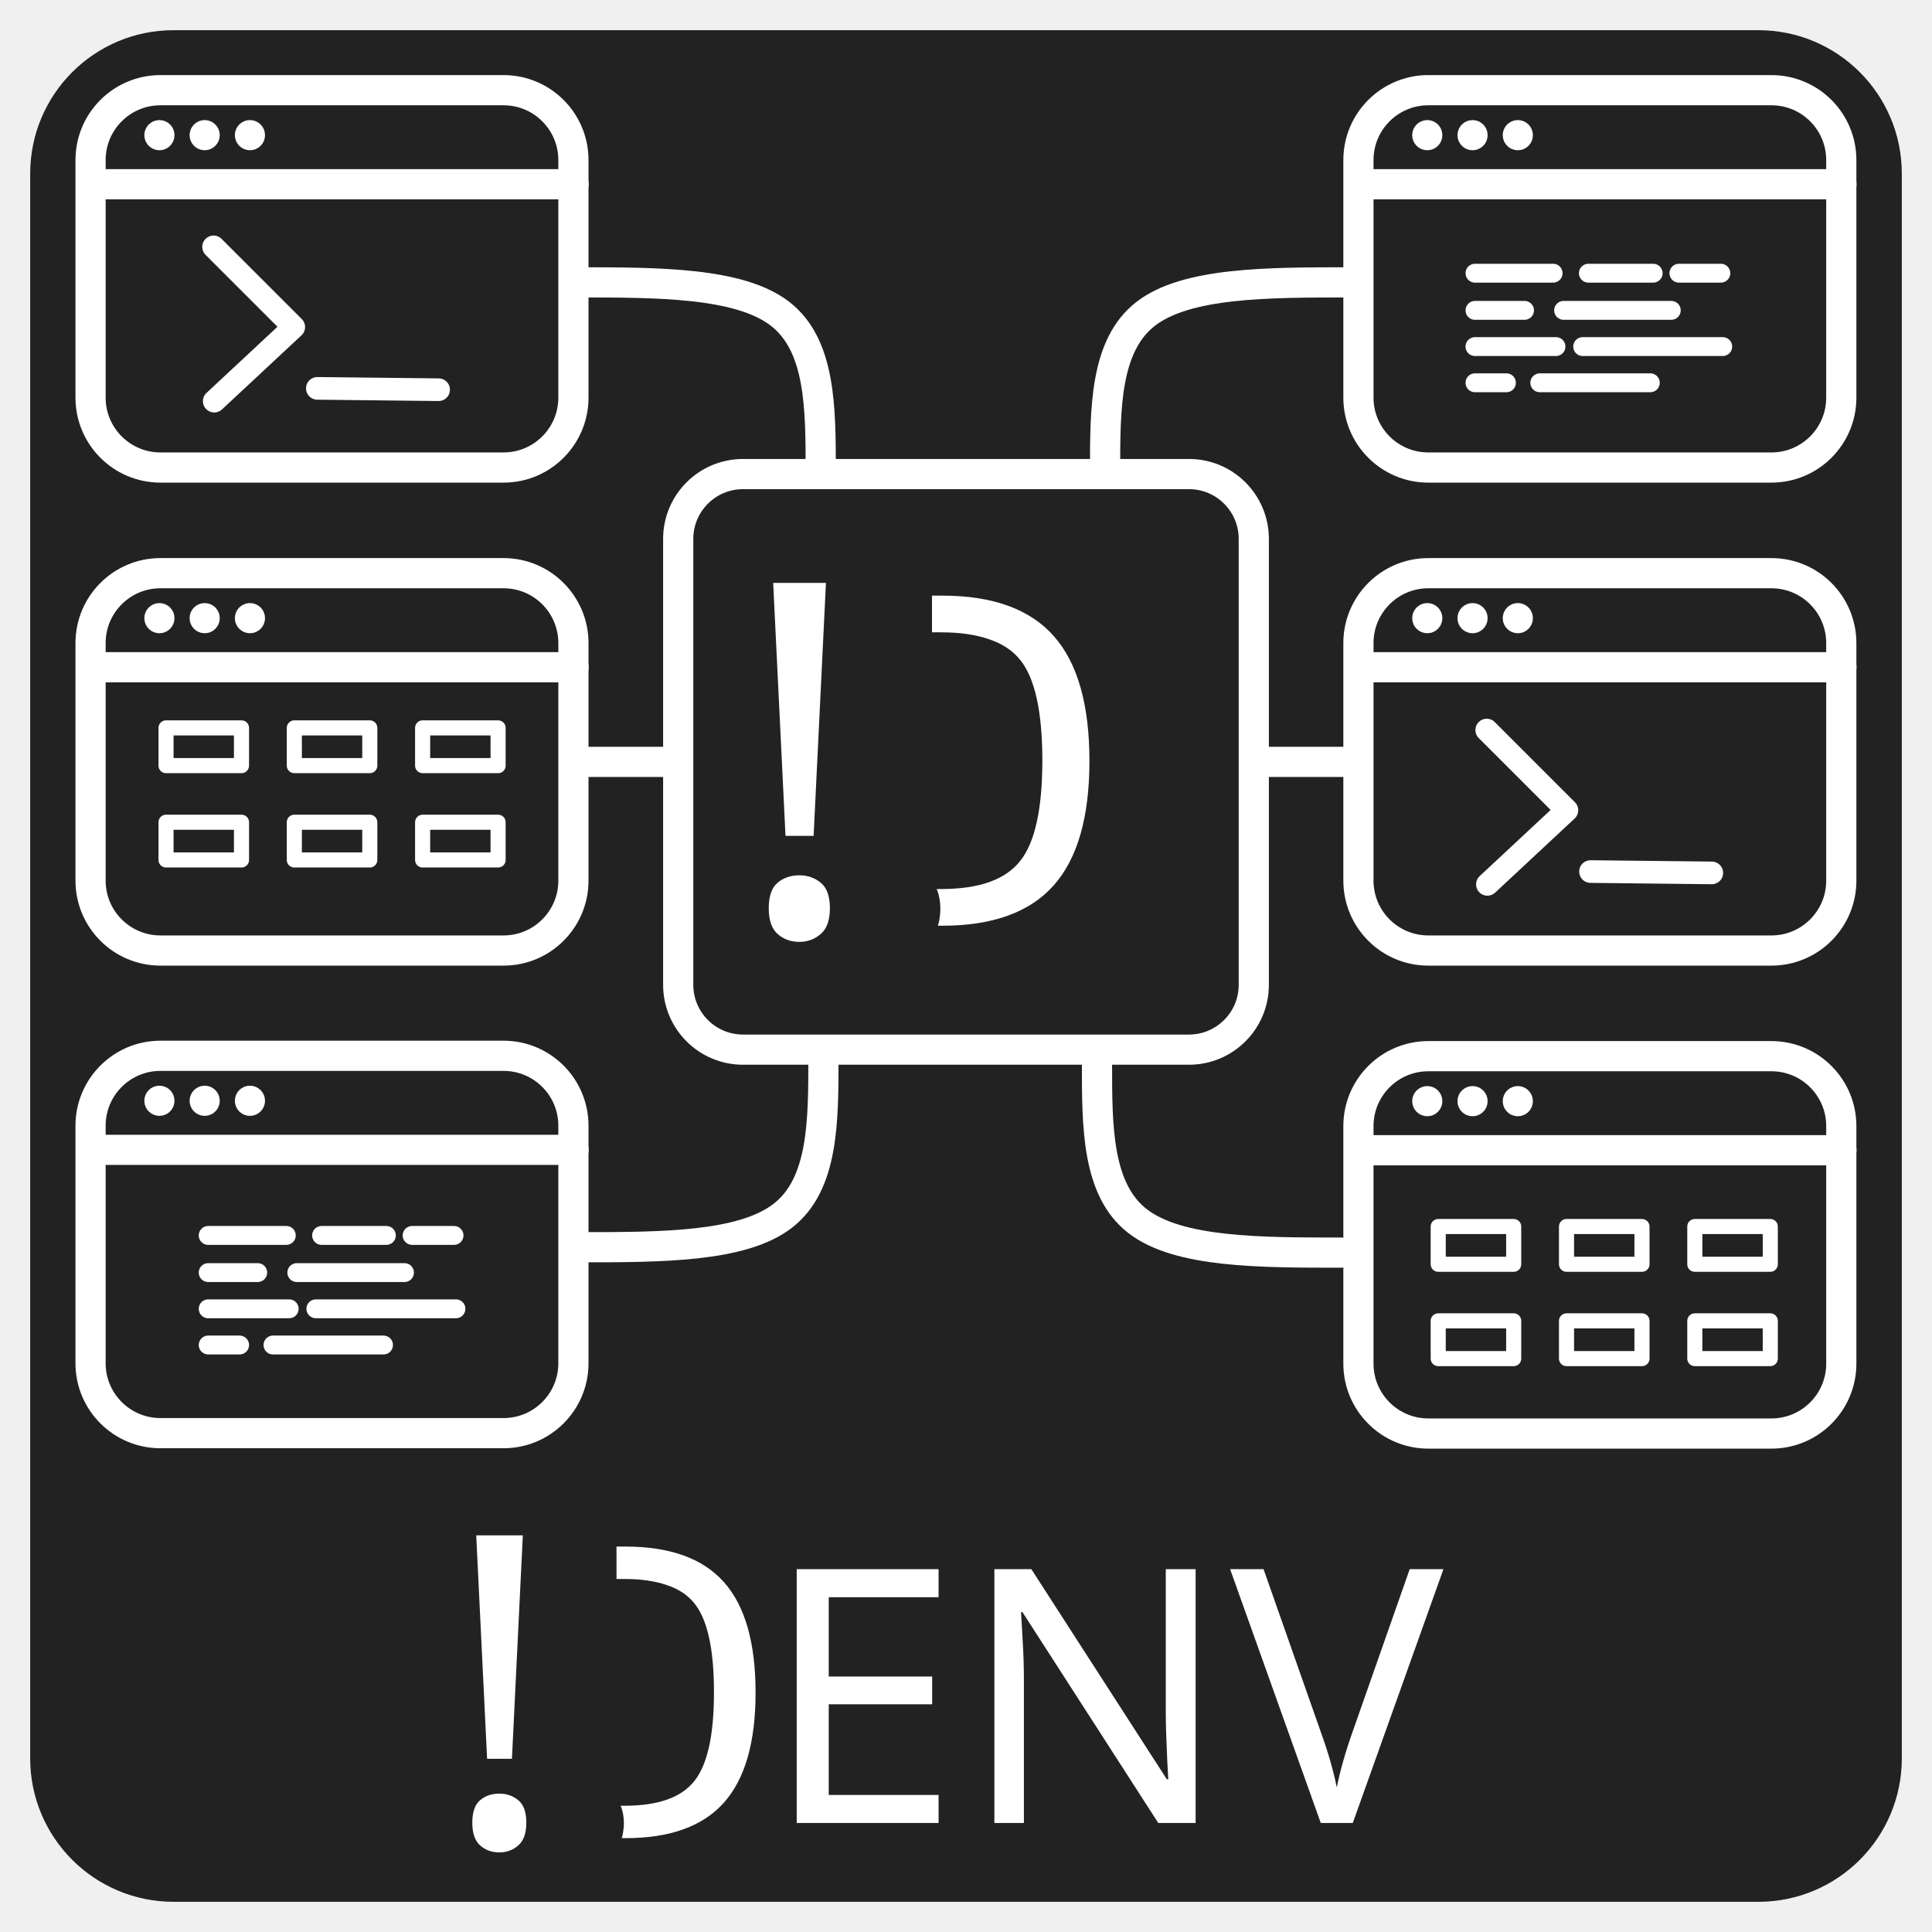
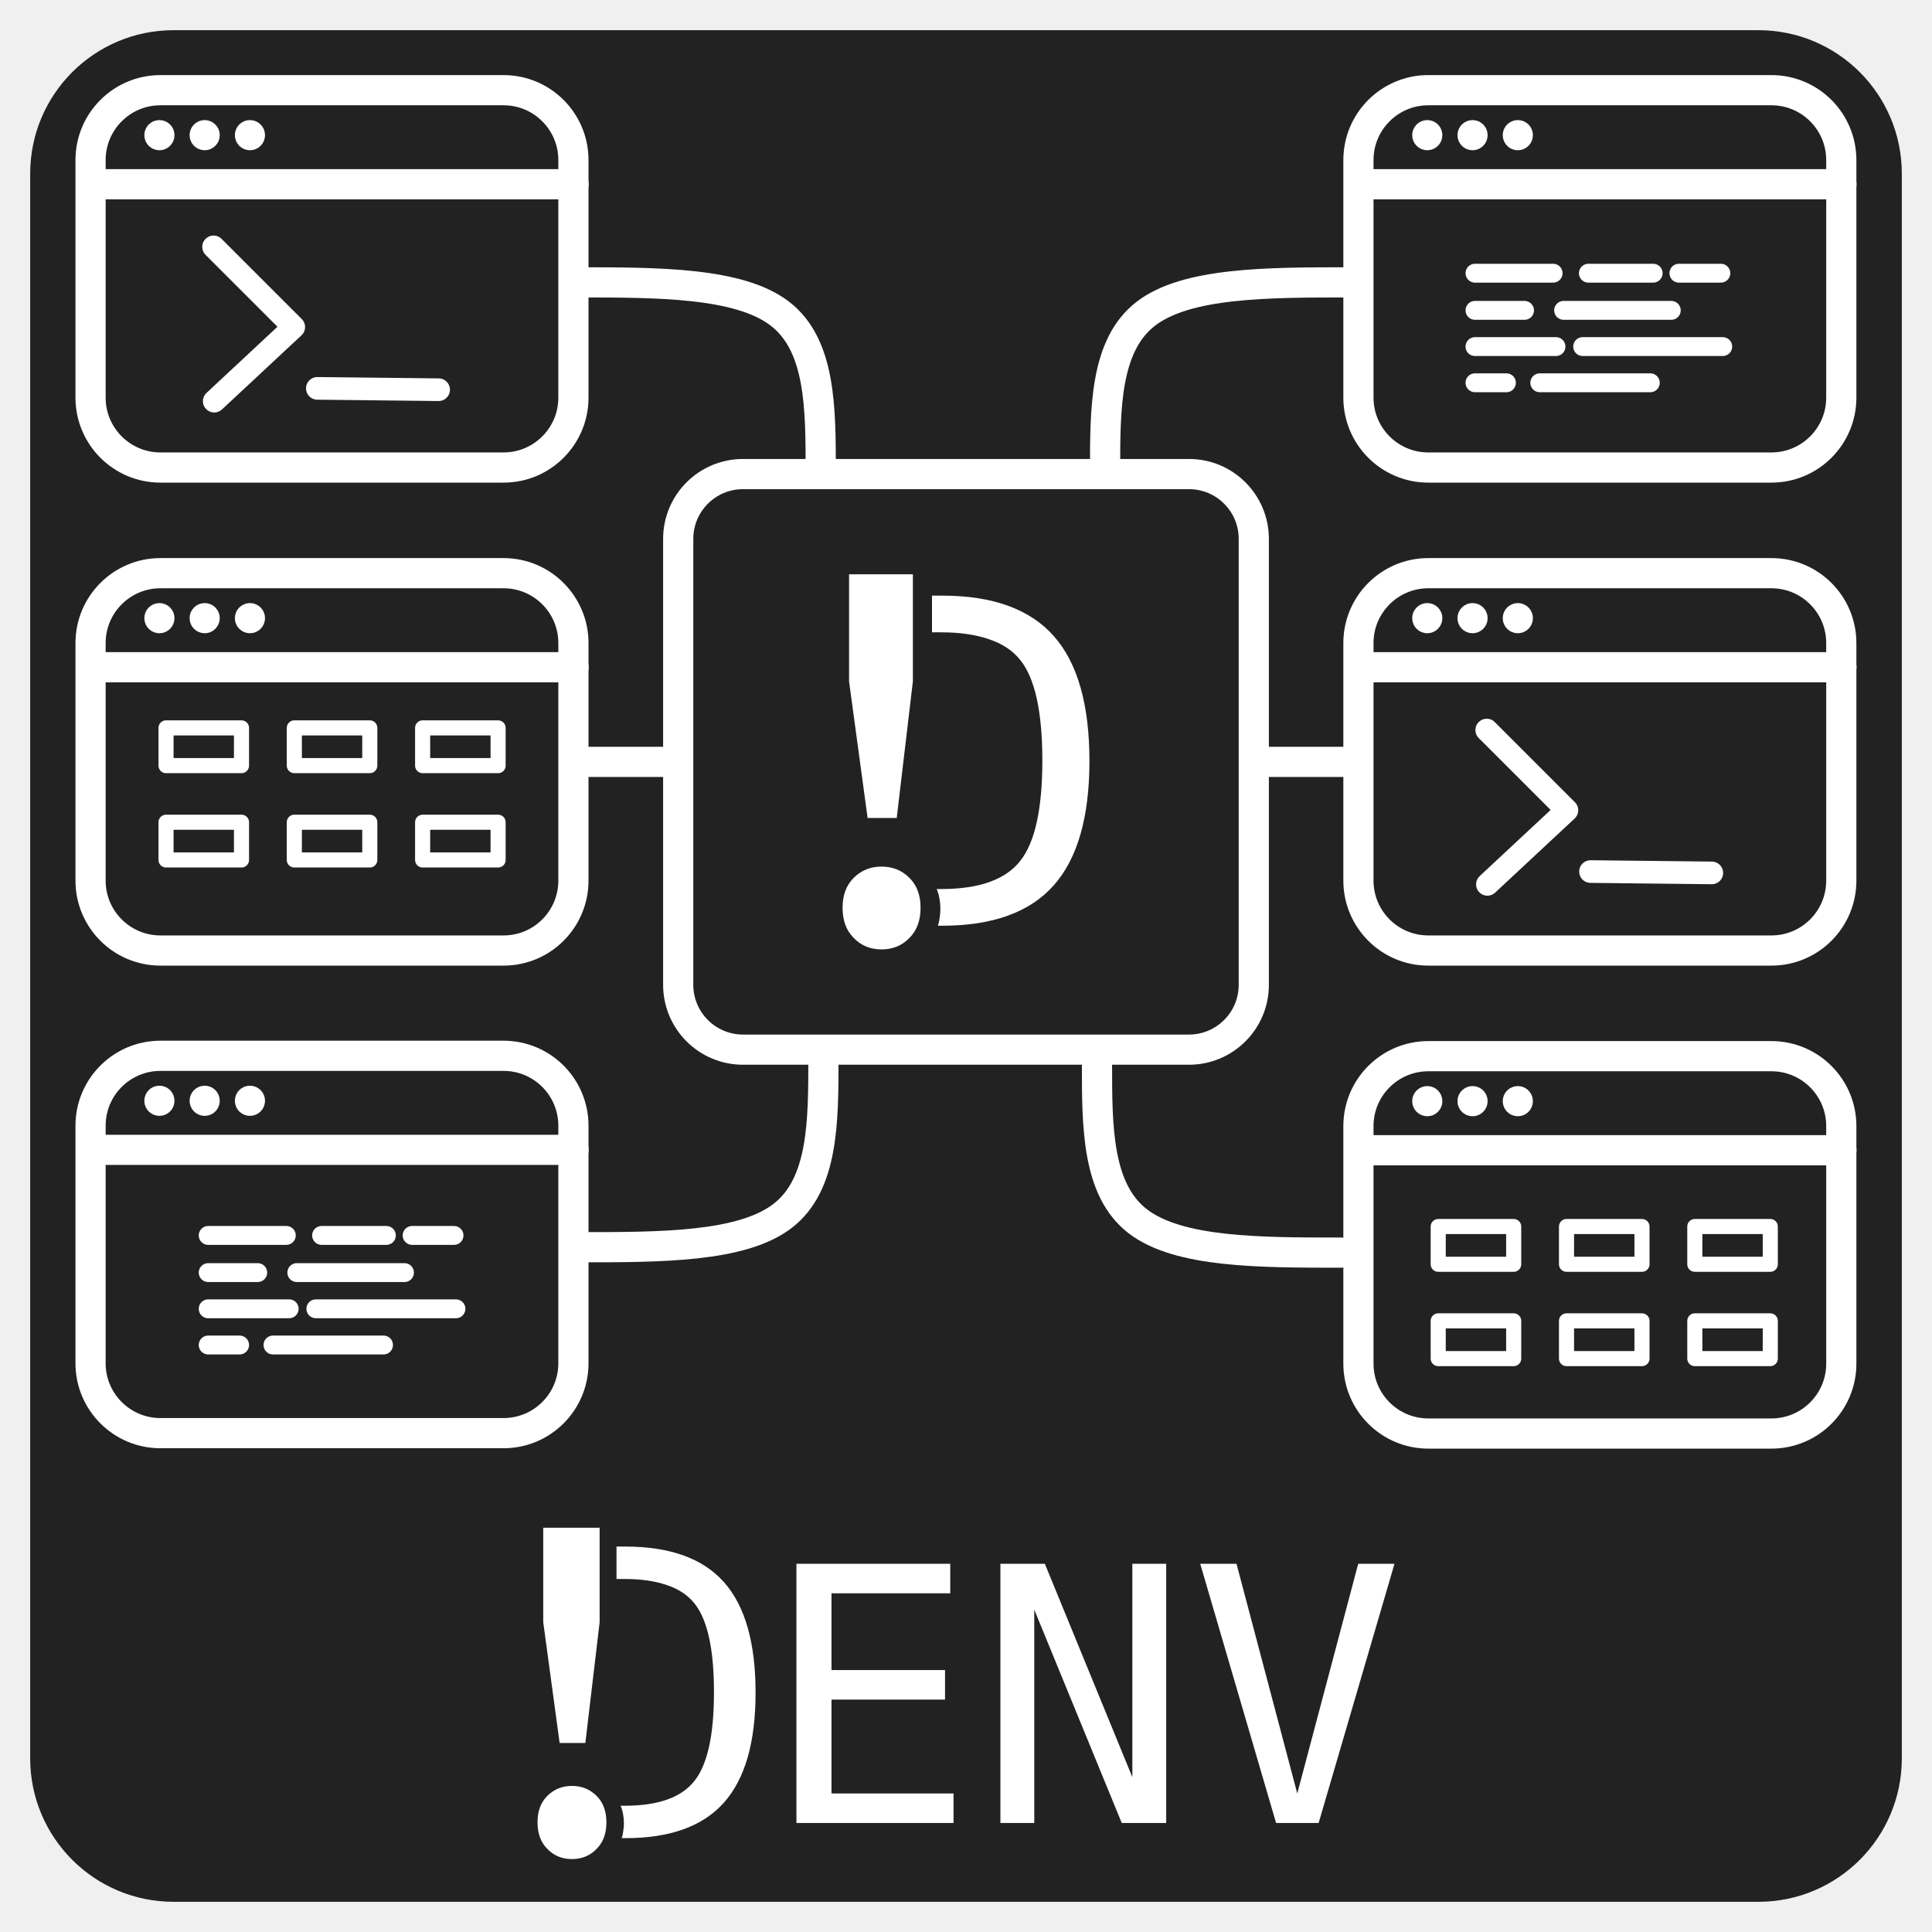
<svg xmlns="http://www.w3.org/2000/svg" width="512" height="512" viewBox="0 0 512 512" version="1.1" id="svg1">
  <defs id="defs1">
    </defs>
  <g id="layer1">
    <rect style="fill:#222222;fill-opacity:1;fill-rule:evenodd;stroke:#222222;stroke-width:16;stroke-linejoin:round;stroke-dasharray:none;stroke-opacity:1" id="rect180" width="480" height="480" x="16" y="16" ry="30" />
    <g id="g67" transform="translate(19.9995,19.90059)">
      <g id="g66">
        <g id="g60" transform="matrix(0.9997141,0,0,1.000011,-166.7008,-193.6861)">
          <rect style="fill:none;fill-rule:evenodd;stroke:#ffffff;stroke-width:8;stroke-dasharray:none;stroke-opacity:1" id="rect1" width="128" height="100" x="170.749" y="197.683" ry="18.521" />
          <path style="fill:none;stroke:#ffffff;stroke-width:8;stroke-linecap:round;stroke-linejoin:round;stroke-dasharray:none;stroke-opacity:1" d="m 171.584,222.605 c 42.401,0 84.802,0 127.203,0" id="path1" />
          <circle style="fill:none;fill-opacity:1;stroke:#ffffff;stroke-width:4;stroke-linecap:round;stroke-linejoin:round;stroke-dasharray:none;stroke-opacity:1" id="path2" cx="189" cy="209.602" r="2" />
          <circle style="fill:none;fill-opacity:1;stroke:#ffffff;stroke-width:4;stroke-linecap:round;stroke-linejoin:round;stroke-dasharray:none;stroke-opacity:1" id="path2-5" cx="201" cy="209.602" r="2" />
          <circle style="fill:none;fill-opacity:1;stroke:#ffffff;stroke-width:4;stroke-linecap:round;stroke-linejoin:round;stroke-dasharray:none;stroke-opacity:1" id="path2-5-2" cx="213" cy="209.602" r="2" />
        </g>
      </g>
    </g>
    <g id="g87" transform="translate(19.9995,147.9002)">
      <g id="g86">
        <g id="g85" transform="matrix(0.9997141,0,0,1.000011,-166.7008,-193.6861)">
          <rect style="fill:none;fill-rule:evenodd;stroke:#ffffff;stroke-width:8;stroke-dasharray:none;stroke-opacity:1" id="rect83" width="128" height="100" x="170.749" y="197.683" ry="18.521" />
          <path style="fill:none;stroke:#ffffff;stroke-width:8;stroke-linecap:round;stroke-linejoin:round;stroke-dasharray:none;stroke-opacity:1" d="m 171.584,222.605 c 42.401,0 84.802,0 127.203,0" id="path83" />
          <circle style="fill:none;fill-opacity:1;stroke:#ffffff;stroke-width:4;stroke-linecap:round;stroke-linejoin:round;stroke-dasharray:none;stroke-opacity:1" id="circle83" cx="189" cy="209.602" r="2" />
          <circle style="fill:none;fill-opacity:1;stroke:#ffffff;stroke-width:4;stroke-linecap:round;stroke-linejoin:round;stroke-dasharray:none;stroke-opacity:1" id="circle84" cx="201" cy="209.602" r="2" />
          <circle style="fill:none;fill-opacity:1;stroke:#ffffff;stroke-width:4;stroke-linecap:round;stroke-linejoin:round;stroke-dasharray:none;stroke-opacity:1" id="circle85" cx="213" cy="209.602" r="2" />
        </g>
      </g>
    </g>
    <g id="g92" transform="matrix(1.000001,0,0,0.9999999,19.99941,275.8002)">
      <g id="g91">
        <g id="g90" transform="matrix(0.9997141,0,0,1.000011,-166.7008,-193.6861)">
          <rect style="fill:none;fill-rule:evenodd;stroke:#ffffff;stroke-width:8;stroke-dasharray:none;stroke-opacity:1" id="rect88" width="128" height="100" x="170.749" y="197.683" ry="18.521" />
          <path style="fill:none;stroke:#ffffff;stroke-width:8;stroke-linecap:round;stroke-linejoin:round;stroke-dasharray:none;stroke-opacity:1" d="m 171.584,222.605 c 42.401,0 84.802,0 127.203,0" id="path88" />
          <circle style="fill:none;fill-opacity:1;stroke:#ffffff;stroke-width:4;stroke-linecap:round;stroke-linejoin:round;stroke-dasharray:none;stroke-opacity:1" id="circle88" cx="189" cy="209.602" r="2" />
          <circle style="fill:none;fill-opacity:1;stroke:#ffffff;stroke-width:4;stroke-linecap:round;stroke-linejoin:round;stroke-dasharray:none;stroke-opacity:1" id="circle89" cx="201" cy="209.602" r="2" />
          <circle style="fill:none;fill-opacity:1;stroke:#ffffff;stroke-width:4;stroke-linecap:round;stroke-linejoin:round;stroke-dasharray:none;stroke-opacity:1" id="circle90" cx="213" cy="209.602" r="2" />
        </g>
      </g>
    </g>
    <g id="g116" transform="translate(355.9995,19.90059)">
      <g id="g115">
        <g id="g114" transform="matrix(0.9997141,0,0,1.000011,-166.7008,-193.6861)">
          <rect style="fill:none;fill-rule:evenodd;stroke:#ffffff;stroke-width:8;stroke-dasharray:none;stroke-opacity:1" id="rect112" width="128" height="100" x="170.749" y="197.683" ry="18.521" />
          <path style="fill:none;stroke:#ffffff;stroke-width:8;stroke-linecap:round;stroke-linejoin:round;stroke-dasharray:none;stroke-opacity:1" d="m 171.584,222.605 c 42.401,0 84.802,0 127.203,0" id="path112" />
          <circle style="fill:none;fill-opacity:1;stroke:#ffffff;stroke-width:4;stroke-linecap:round;stroke-linejoin:round;stroke-dasharray:none;stroke-opacity:1" id="circle112" cx="189" cy="209.602" r="2" />
          <circle style="fill:none;fill-opacity:1;stroke:#ffffff;stroke-width:4;stroke-linecap:round;stroke-linejoin:round;stroke-dasharray:none;stroke-opacity:1" id="circle113" cx="201" cy="209.602" r="2" />
          <circle style="fill:none;fill-opacity:1;stroke:#ffffff;stroke-width:4;stroke-linecap:round;stroke-linejoin:round;stroke-dasharray:none;stroke-opacity:1" id="circle114" cx="213" cy="209.602" r="2" />
        </g>
      </g>
    </g>
    <g id="g120" transform="translate(355.9995,147.9002)">
      <g id="g119">
        <g id="g118" transform="matrix(0.9997141,0,0,1.000011,-166.7008,-193.6861)">
          <rect style="fill:none;fill-rule:evenodd;stroke:#ffffff;stroke-width:8;stroke-dasharray:none;stroke-opacity:1" id="rect116" width="128" height="100" x="170.749" y="197.683" ry="18.521" />
          <path style="fill:none;stroke:#ffffff;stroke-width:8;stroke-linecap:round;stroke-linejoin:round;stroke-dasharray:none;stroke-opacity:1" d="m 171.584,222.605 c 42.401,0 84.802,0 127.203,0" id="path116" />
          <circle style="fill:none;fill-opacity:1;stroke:#ffffff;stroke-width:4;stroke-linecap:round;stroke-linejoin:round;stroke-dasharray:none;stroke-opacity:1" id="circle116" cx="189" cy="209.602" r="2" />
          <circle style="fill:none;fill-opacity:1;stroke:#ffffff;stroke-width:4;stroke-linecap:round;stroke-linejoin:round;stroke-dasharray:none;stroke-opacity:1" id="circle117" cx="201" cy="209.602" r="2" />
          <circle style="fill:none;fill-opacity:1;stroke:#ffffff;stroke-width:4;stroke-linecap:round;stroke-linejoin:round;stroke-dasharray:none;stroke-opacity:1" id="circle118" cx="213" cy="209.602" r="2" />
        </g>
      </g>
    </g>
    <g id="g124" transform="matrix(1.000001,0,0,0.9999999,355.9994,275.9002)">
      <g id="g123">
        <g id="g122" transform="matrix(0.9997141,0,0,1.000011,-166.7008,-193.6861)">
          <rect style="fill:none;fill-rule:evenodd;stroke:#ffffff;stroke-width:8;stroke-dasharray:none;stroke-opacity:1" id="rect120" width="128" height="100" x="170.749" y="197.683" ry="18.521" />
          <path style="fill:none;stroke:#ffffff;stroke-width:8;stroke-linecap:round;stroke-linejoin:round;stroke-dasharray:none;stroke-opacity:1" d="m 171.584,222.605 c 42.401,0 84.802,0 127.203,0" id="path120" />
          <circle style="fill:none;fill-opacity:1;stroke:#ffffff;stroke-width:4;stroke-linecap:round;stroke-linejoin:round;stroke-dasharray:none;stroke-opacity:1" id="circle120" cx="189" cy="209.602" r="2" />
          <circle style="fill:none;fill-opacity:1;stroke:#ffffff;stroke-width:4;stroke-linecap:round;stroke-linejoin:round;stroke-dasharray:none;stroke-opacity:1" id="circle121" cx="201" cy="209.602" r="2" />
          <circle style="fill:none;fill-opacity:1;stroke:#ffffff;stroke-width:4;stroke-linecap:round;stroke-linejoin:round;stroke-dasharray:none;stroke-opacity:1" id="circle122" cx="213" cy="209.602" r="2" />
        </g>
      </g>
    </g>
    <g id="g131" transform="translate(13.38452,-52.0793)">
      <path style="fill:none;fill-opacity:1;stroke:#ffffff;stroke-width:6;stroke-linecap:round;stroke-linejoin:round;stroke-dasharray:none;stroke-opacity:1" d="m 43.214,117.5 21.25,21.25 -21.071,19.643" id="path129" />
      <path style="fill:none;fill-opacity:1;stroke:#ffffff;stroke-width:6;stroke-linecap:round;stroke-linejoin:round;stroke-dasharray:none;stroke-opacity:1" d="m 70.714,155 32.143,0.357" id="path130" />
    </g>
    <g id="g131-2" transform="translate(350.7857,75.97181)">
      <path style="fill:none;fill-opacity:1;stroke:#ffffff;stroke-width:6;stroke-linecap:round;stroke-linejoin:round;stroke-dasharray:none;stroke-opacity:1" d="m 43.214,117.5 21.25,21.25 -21.071,19.643" id="path129-1" />
      <path style="fill:none;fill-opacity:1;stroke:#ffffff;stroke-width:6;stroke-linecap:round;stroke-linejoin:round;stroke-dasharray:none;stroke-opacity:1" d="m 70.714,155 32.143,0.357" id="path130-0" />
    </g>
    <g id="g148" transform="translate(0,-54.09961)">
      <rect style="fill:none;fill-rule:evenodd;stroke:#ffffff;stroke-width:4;stroke-linejoin:round;stroke-dasharray:none;stroke-opacity:1" id="rect131" width="20" height="10" x="44" y="247" />
      <rect style="fill:none;fill-rule:evenodd;stroke:#ffffff;stroke-width:4;stroke-linejoin:round;stroke-dasharray:none;stroke-opacity:1" id="rect131-3" width="20" height="10" x="44" y="272" />
      <rect style="fill:none;fill-rule:evenodd;stroke:#ffffff;stroke-width:4;stroke-linejoin:round;stroke-dasharray:none;stroke-opacity:1" id="rect132" width="20" height="10" x="112" y="247" />
      <rect style="fill:none;fill-rule:evenodd;stroke:#ffffff;stroke-width:4;stroke-linejoin:round;stroke-dasharray:none;stroke-opacity:1" id="rect133" width="20" height="10" x="112" y="272" />
      <rect style="fill:none;fill-rule:evenodd;stroke:#ffffff;stroke-width:4;stroke-linejoin:round;stroke-dasharray:none;stroke-opacity:1" id="rect134" width="20" height="10" x="77.999" y="247" />
      <rect style="fill:none;fill-rule:evenodd;stroke:#ffffff;stroke-width:4;stroke-linejoin:round;stroke-dasharray:none;stroke-opacity:1" id="rect135" width="20" height="10" x="77.999" y="272" />
    </g>
    <g id="g147" transform="translate(7.439837,-52.92204)">
      <g id="g143" transform="translate(-1.010152)" style="stroke-width:5;stroke-dasharray:none">
        <path style="fill:none;fill-opacity:1;stroke:#ffffff;stroke-width:5;stroke-linecap:round;stroke-linejoin:round;stroke-dasharray:none;stroke-opacity:1" d="M 48.74,380.322 H 69.448" id="path135" />
        <path style="fill:none;fill-opacity:1;stroke:#ffffff;stroke-width:5;stroke-linecap:round;stroke-linejoin:round;stroke-dasharray:none;stroke-opacity:1" d="M 78.792,380.322 H 95.964" id="path136" />
        <path style="fill:none;fill-opacity:1;stroke:#ffffff;stroke-width:5;stroke-linecap:round;stroke-linejoin:round;stroke-dasharray:none;stroke-opacity:1" d="M 102.783,380.322 H 113.895" id="path137" />
      </g>
      <g id="g144" transform="translate(0.505076)" style="stroke-width:5;stroke-dasharray:none">
        <path style="fill:none;fill-opacity:1;stroke:#ffffff;stroke-width:5;stroke-linecap:round;stroke-linejoin:round;stroke-dasharray:none;stroke-opacity:1" d="M 47.225,390.171 H 60.357" id="path138" />
        <path style="fill:none;fill-opacity:1;stroke:#ffffff;stroke-width:5;stroke-linecap:round;stroke-linejoin:round;stroke-dasharray:none;stroke-opacity:1" d="M 99.247,390.171 H 70.711" id="path139" />
      </g>
      <g id="g145" transform="translate(1.262691)" style="stroke-width:5;stroke-dasharray:none">
        <path style="fill:none;fill-opacity:1;stroke:#ffffff;stroke-width:5;stroke-linecap:round;stroke-linejoin:round;stroke-dasharray:none;stroke-opacity:1" d="M 46.467,399.768 H 67.933" id="path140" />
        <path style="fill:none;fill-opacity:1;stroke:#ffffff;stroke-width:5;stroke-linecap:round;stroke-linejoin:round;stroke-dasharray:none;stroke-opacity:1" d="M 75.004,399.768 H 112.127" id="path141" />
      </g>
      <g id="g146" style="stroke-width:5;stroke-dasharray:none">
        <path style="fill:none;fill-opacity:1;stroke:#ffffff;stroke-width:5;stroke-linecap:round;stroke-linejoin:round;stroke-dasharray:none;stroke-opacity:1" d="m 47.73,409.364 h 8.334" id="path142" />
        <path style="fill:none;fill-opacity:1;stroke:#ffffff;stroke-width:5;stroke-linecap:round;stroke-linejoin:round;stroke-dasharray:none;stroke-opacity:1" d="M 64.902,409.364 H 94.197" id="path143" />
      </g>
    </g>
    <g id="g153" transform="translate(337.5,-46.95675)">
      <g id="g154" transform="translate(-0.3571429,125)">
        <rect style="fill:none;fill-rule:evenodd;stroke:#ffffff;stroke-width:4;stroke-linejoin:round;stroke-dasharray:none;stroke-opacity:1" id="rect148" width="20" height="10" x="44" y="247" />
        <rect style="fill:none;fill-rule:evenodd;stroke:#ffffff;stroke-width:4;stroke-linejoin:round;stroke-dasharray:none;stroke-opacity:1" id="rect149" width="20" height="10" x="44" y="272" />
        <rect style="fill:none;fill-rule:evenodd;stroke:#ffffff;stroke-width:4;stroke-linejoin:round;stroke-dasharray:none;stroke-opacity:1" id="rect150" width="20" height="10" x="112" y="247" />
        <rect style="fill:none;fill-rule:evenodd;stroke:#ffffff;stroke-width:4;stroke-linejoin:round;stroke-dasharray:none;stroke-opacity:1" id="rect151" width="20" height="10" x="112" y="272" />
        <rect style="fill:none;fill-rule:evenodd;stroke:#ffffff;stroke-width:4;stroke-linejoin:round;stroke-dasharray:none;stroke-opacity:1" id="rect152" width="20" height="10" x="77.999" y="247" />
        <rect style="fill:none;fill-rule:evenodd;stroke:#ffffff;stroke-width:4;stroke-linejoin:round;stroke-dasharray:none;stroke-opacity:1" id="rect153" width="20" height="10" x="77.999" y="272" />
      </g>
    </g>
    <g id="g163" transform="translate(343.1541,-307.922)">
      <g id="g156" transform="translate(-1.010152)" style="stroke-width:5;stroke-dasharray:none">
        <path style="fill:none;fill-opacity:1;stroke:#ffffff;stroke-width:5;stroke-linecap:round;stroke-linejoin:round;stroke-dasharray:none;stroke-opacity:1" d="M 48.74,380.322 H 69.448" id="path154" />
        <path style="fill:none;fill-opacity:1;stroke:#ffffff;stroke-width:5;stroke-linecap:round;stroke-linejoin:round;stroke-dasharray:none;stroke-opacity:1" d="M 78.792,380.322 H 95.964" id="path155" />
        <path style="fill:none;fill-opacity:1;stroke:#ffffff;stroke-width:5;stroke-linecap:round;stroke-linejoin:round;stroke-dasharray:none;stroke-opacity:1" d="M 102.783,380.322 H 113.895" id="path156" />
      </g>
      <g id="g158" transform="translate(0.505076)" style="stroke-width:5;stroke-dasharray:none">
        <path style="fill:none;fill-opacity:1;stroke:#ffffff;stroke-width:5;stroke-linecap:round;stroke-linejoin:round;stroke-dasharray:none;stroke-opacity:1" d="M 47.225,390.171 H 60.357" id="path157" />
        <path style="fill:none;fill-opacity:1;stroke:#ffffff;stroke-width:5;stroke-linecap:round;stroke-linejoin:round;stroke-dasharray:none;stroke-opacity:1" d="M 99.247,390.171 H 70.711" id="path158" />
      </g>
      <g id="g160" transform="translate(1.262691)" style="stroke-width:5;stroke-dasharray:none">
        <path style="fill:none;fill-opacity:1;stroke:#ffffff;stroke-width:5;stroke-linecap:round;stroke-linejoin:round;stroke-dasharray:none;stroke-opacity:1" d="M 46.467,399.768 H 67.933" id="path159" />
        <path style="fill:none;fill-opacity:1;stroke:#ffffff;stroke-width:5;stroke-linecap:round;stroke-linejoin:round;stroke-dasharray:none;stroke-opacity:1" d="M 75.004,399.768 H 112.127" id="path160" />
      </g>
      <g id="g162" style="stroke-width:5;stroke-dasharray:none">
        <path style="fill:none;fill-opacity:1;stroke:#ffffff;stroke-width:5;stroke-linecap:round;stroke-linejoin:round;stroke-dasharray:none;stroke-opacity:1" d="m 47.73,409.364 h 8.334" id="path161" />
        <path style="fill:none;fill-opacity:1;stroke:#ffffff;stroke-width:5;stroke-linecap:round;stroke-linejoin:round;stroke-dasharray:none;stroke-opacity:1" d="M 64.902,409.364 H 94.197" id="path162" />
      </g>
    </g>
    <rect style="fill:none;fill-rule:evenodd;stroke:#ffffff;stroke-width:8;stroke-linejoin:round;stroke-dasharray:none;stroke-opacity:1" id="rect163" width="152.533" height="152.533" x="179.733" y="125.633" ry="17.173" />
    <path style="fill:none;fill-opacity:1;stroke:#ffffff;stroke-width:8;stroke-linecap:round;stroke-linejoin:round;stroke-dasharray:none;stroke-opacity:1" d="m 152.28,201.9 h 27.274" id="path163" />
    <path style="fill:none;fill-opacity:1;stroke:#ffffff;stroke-width:8;stroke-linecap:round;stroke-linejoin:round;stroke-dasharray:none;stroke-opacity:1" d="m 332.539,201.9 h 27.274" id="path163-0" />
    <path style="fill:none;fill-opacity:1;stroke:#ffffff;stroke-width:8;stroke-linecap:round;stroke-linejoin:round;stroke-dasharray:none;stroke-opacity:1" d="m 152.857,128.929 c 21.548,0 43.095,0 53.869,8.334 C 217.5,145.596 217.5,162.262 217.5,178.929" id="path164" transform="translate(0,-54.09961)" />
    <path style="fill:none;fill-opacity:1;stroke:#ffffff;stroke-width:8;stroke-linecap:round;stroke-linejoin:round;stroke-dasharray:none;stroke-opacity:1" d="m 152.857,128.929 c 21.548,0 43.095,0 53.869,8.334 C 217.5,145.596 217.5,162.262 217.5,178.929" id="path165" transform="matrix(-1,0,0,1,510.3572,-54.09961)" />
    <path style="fill:none;fill-opacity:1;stroke:#ffffff;stroke-width:8;stroke-linecap:round;stroke-linejoin:round;stroke-dasharray:none;stroke-opacity:1" d="m 152.857,128.929 c 21.548,0 43.095,0 53.869,8.334 C 217.5,145.596 217.5,162.262 217.5,178.929" id="path166" transform="matrix(1,0,0,-1,0.7142853,459.4592)" />
    <path style="fill:none;fill-opacity:1;stroke:#ffffff;stroke-width:8;stroke-linecap:round;stroke-linejoin:round;stroke-dasharray:none;stroke-opacity:1" d="m 152.857,128.929 c 21.548,0 43.095,0 53.869,8.334 C 217.5,145.596 217.5,162.262 217.5,178.929" id="path168" transform="rotate(180,254.1072,230.4439)" />
    <text xml:space="preserve" style="font-style:normal;font-variant:normal;font-weight:normal;font-stretch:normal;font-size:120px;font-family:'Hack Nerd Font Mono';-inkscape-font-specification:'Hack Nerd Font Mono';font-variant-ligatures:normal;font-variant-caps:normal;font-variant-numeric:normal;font-variant-east-asian:normal;text-align:start;writing-mode:lr-tb;direction:ltr;text-anchor:start;fill:#ffffff;fill-opacity:1;stroke:none;stroke-width:8;stroke-linecap:round;stroke-linejoin:round;stroke-dasharray:none;stroke-opacity:1" x="283.571" y="223.571" id="text171">
      <tspan id="tspan171" x="283.571" y="223.571" />
    </text>
    <text xml:space="preserve" style="font-style:normal;font-variant:normal;font-weight:normal;font-stretch:normal;font-size:130.667px;font-family:'Hack Nerd Font Mono';-inkscape-font-specification:'Hack Nerd Font Mono, Normal';font-variant-ligatures:normal;font-variant-caps:normal;font-variant-numeric:normal;font-variant-east-asian:normal;text-align:start;writing-mode:lr-tb;direction:ltr;text-anchor:start;fill:#ffffff;fill-opacity:1;stroke:none;stroke-width:8;stroke-linecap:round;stroke-linejoin:round;stroke-dasharray:none;stroke-opacity:1" x="219.203" y="168.695" id="text175">
      <tspan id="tspan175" x="219.203" y="168.695" />
    </text>
    <g id="g176" transform="translate(-21.09296,-48.95808)">
      <path d="m 268.082,206.805 v 9.727 h 2.465 c 4.883,0 9.082,0.605 12.598,1.816 3.555,1.172 6.328,3.008 8.32,5.508 3.906,4.844 5.859,13.73 5.859,26.66 0,12.891 -1.973,21.777 -5.918,26.66 -3.906,4.922 -10.859,7.383 -20.859,7.383 h -1.217 c 0.636,1.54 0.965,3.299 0.965,5.293 0,0.911 -0.107,1.974 -0.324,3.189 -0.075,0.41 -0.193,0.826 -0.34,1.244 h 1.15 c 13.359,0 23.203,-3.555 29.531,-10.664 6.328,-7.109 9.492,-18.105 9.492,-32.988 0,-15 -3.164,-26.055 -9.492,-33.164 -6.328,-7.109 -16.172,-10.664 -29.531,-10.664 z" style="font-size:120px;font-family:'Hack Nerd Font Mono';-inkscape-font-specification:'Hack Nerd Font Mono';fill:#ffffff;stroke-width:8;stroke-linecap:round;stroke-linejoin:round" id="path175" />
-       <text xml:space="preserve" style="font-style:normal;font-variant:normal;font-weight:normal;font-stretch:normal;font-size:130.667px;font-family:'Hack Nerd Font Mono';-inkscape-font-specification:'Hack Nerd Font Mono, Normal';font-variant-ligatures:normal;font-variant-caps:normal;font-variant-numeric:normal;font-variant-east-asian:normal;text-align:start;writing-mode:lr-tb;direction:ltr;text-anchor:start;fill:#ffffff;fill-opacity:1;stroke:none;stroke-width:8;stroke-linecap:round;stroke-linejoin:round;stroke-dasharray:none;stroke-opacity:1" x="215.415" y="296.732" id="text176">
-         <tspan id="tspan176" x="215.415" y="296.732">!</tspan>
-       </text>
+       <path d="m 246.104,229.549 v -28.392 h 16.908 v 28.392 l -4.275,36.176 h -7.72 z m 8.613,71.012 q -4.466,0 -7.401,-3.062 -2.935,-2.935 -2.935,-7.975 0,-4.977 2.935,-7.911 2.999,-2.999 7.401,-2.999 4.402,0 7.401,2.999 2.935,2.935 2.935,7.911 0,5.04 -2.935,7.975 -2.935,3.062 -7.401,3.062 z" id="text176" style="font-size:130.667px;font-family:'Hack Nerd Font Mono';-inkscape-font-specification:'Hack Nerd Font Mono, Normal';fill:#ffffff;stroke-width:8;stroke-linecap:round;stroke-linejoin:round" aria-label="!" />
    </g>
    <g id="g180" transform="matrix(0.8833171,0,0,0.8833171,29.87083,49.53812)">
      <g id="g179" transform="translate(-37.75858,-133.3401)">
        <g id="g177" transform="translate(-79.17673,334.4513)">
          <path d="m 268.082,206.805 v 9.727 h 2.465 c 4.883,0 9.082,0.605 12.598,1.816 3.555,1.172 6.328,3.008 8.32,5.508 3.906,4.844 5.859,13.73 5.859,26.66 0,12.891 -1.973,21.777 -5.918,26.66 -3.906,4.922 -10.859,7.383 -20.859,7.383 h -1.217 c 0.636,1.54 0.965,3.299 0.965,5.293 0,0.911 -0.107,1.974 -0.324,3.189 -0.075,0.41 -0.193,0.826 -0.34,1.244 h 1.15 c 13.359,0 23.203,-3.555 29.531,-10.664 6.328,-7.109 9.492,-18.105 9.492,-32.988 0,-15 -3.164,-26.055 -9.492,-33.164 -6.328,-7.109 -16.172,-10.664 -29.531,-10.664 z" style="font-size:120px;font-family:'Hack Nerd Font Mono';-inkscape-font-specification:'Hack Nerd Font Mono';fill:#ffffff;stroke-width:8;stroke-linecap:round;stroke-linejoin:round" id="path176" />
-           <text xml:space="preserve" style="font-style:normal;font-variant:normal;font-weight:normal;font-stretch:normal;font-size:130.667px;font-family:'Hack Nerd Font Mono';-inkscape-font-specification:'Hack Nerd Font Mono, Normal';font-variant-ligatures:normal;font-variant-caps:normal;font-variant-numeric:normal;font-variant-east-asian:normal;text-align:start;writing-mode:lr-tb;direction:ltr;text-anchor:start;fill:#ffffff;fill-opacity:1;stroke:none;stroke-width:8;stroke-linecap:round;stroke-linejoin:round;stroke-dasharray:none;stroke-opacity:1" x="215.415" y="296.732" id="text177">
-             <tspan id="tspan177" x="215.415" y="296.732">!</tspan>
-           </text>
+           <path d="m 246.104,229.549 v -28.392 h 16.908 v 28.392 l -4.275,36.176 h -7.72 z m 8.613,71.012 q -4.466,0 -7.401,-3.062 -2.935,-2.935 -2.935,-7.975 0,-4.977 2.935,-7.911 2.999,-2.999 7.401,-2.999 4.402,0 7.401,2.999 2.935,2.935 2.935,7.911 0,5.04 -2.935,7.975 -2.935,3.062 -7.401,3.062 z" id="text177" style="font-size:130.667px;font-family:'Hack Nerd Font Mono';-inkscape-font-specification:'Hack Nerd Font Mono, Normal';fill:#ffffff;stroke-width:8;stroke-linecap:round;stroke-linejoin:round" aria-label="!" />
        </g>
-         <text xml:space="preserve" style="font-style:normal;font-variant:normal;font-weight:normal;font-stretch:normal;font-size:106.667px;font-family:'Hack Nerd Font Mono';-inkscape-font-specification:'Hack Nerd Font Mono, Normal';font-variant-ligatures:normal;font-variant-caps:normal;font-variant-numeric:normal;font-variant-east-asian:normal;text-align:start;writing-mode:lr-tb;direction:ltr;text-anchor:start;fill:#ffffff;fill-opacity:1;stroke:none;stroke-width:8;stroke-linecap:round;stroke-linejoin:round;stroke-dasharray:none;stroke-opacity:1" x="232.625" y="624.19" id="text178">
-           <tspan id="tspan178" x="232.625" y="624.19">ENV</tspan>
-         </text>
+         <path d="m 242.885,546.429 h 46.146 v 8.854 h -35.625 v 23.021 h 34.063 v 8.854 h -34.063 v 28.177 h 36.615 v 8.854 h -47.136 z m 61.198,0 h 13.333 l 26.25,64.011 V 546.429 h 10.156 v 77.761 h -13.333 l -26.25,-64.011 v 64.011 h -10.156 z m 59.948,0 h 10.885 l 18.229,68.906 18.281,-68.906 h 10.885 l -22.76,77.761 H 386.792 Z" id="text178" style="font-size:106.667px;font-family:'Hack Nerd Font Mono';-inkscape-font-specification:'Hack Nerd Font Mono, Normal';fill:#ffffff;stroke-width:8;stroke-linecap:round;stroke-linejoin:round" aria-label="ENV" />
      </g>
    </g>
    <text xml:space="preserve" style="font-style:normal;font-variant:normal;font-weight:normal;font-stretch:normal;font-size:93.333px;font-family:'Hack Nerd Font Mono';-inkscape-font-specification:'Hack Nerd Font Mono, Normal';font-variant-ligatures:normal;font-variant-caps:normal;font-variant-numeric:normal;font-variant-east-asian:normal;text-align:start;writing-mode:lr-tb;direction:ltr;text-anchor:start;fill:#ffffff;fill-opacity:1;stroke:none;stroke-width:8;stroke-linecap:round;stroke-linejoin:round;stroke-dasharray:none;stroke-opacity:1" x="502.046" y="510.127" id="text179">
      <tspan id="tspan179" x="502.046" y="510.127" />
    </text>
  </g>
</svg>
